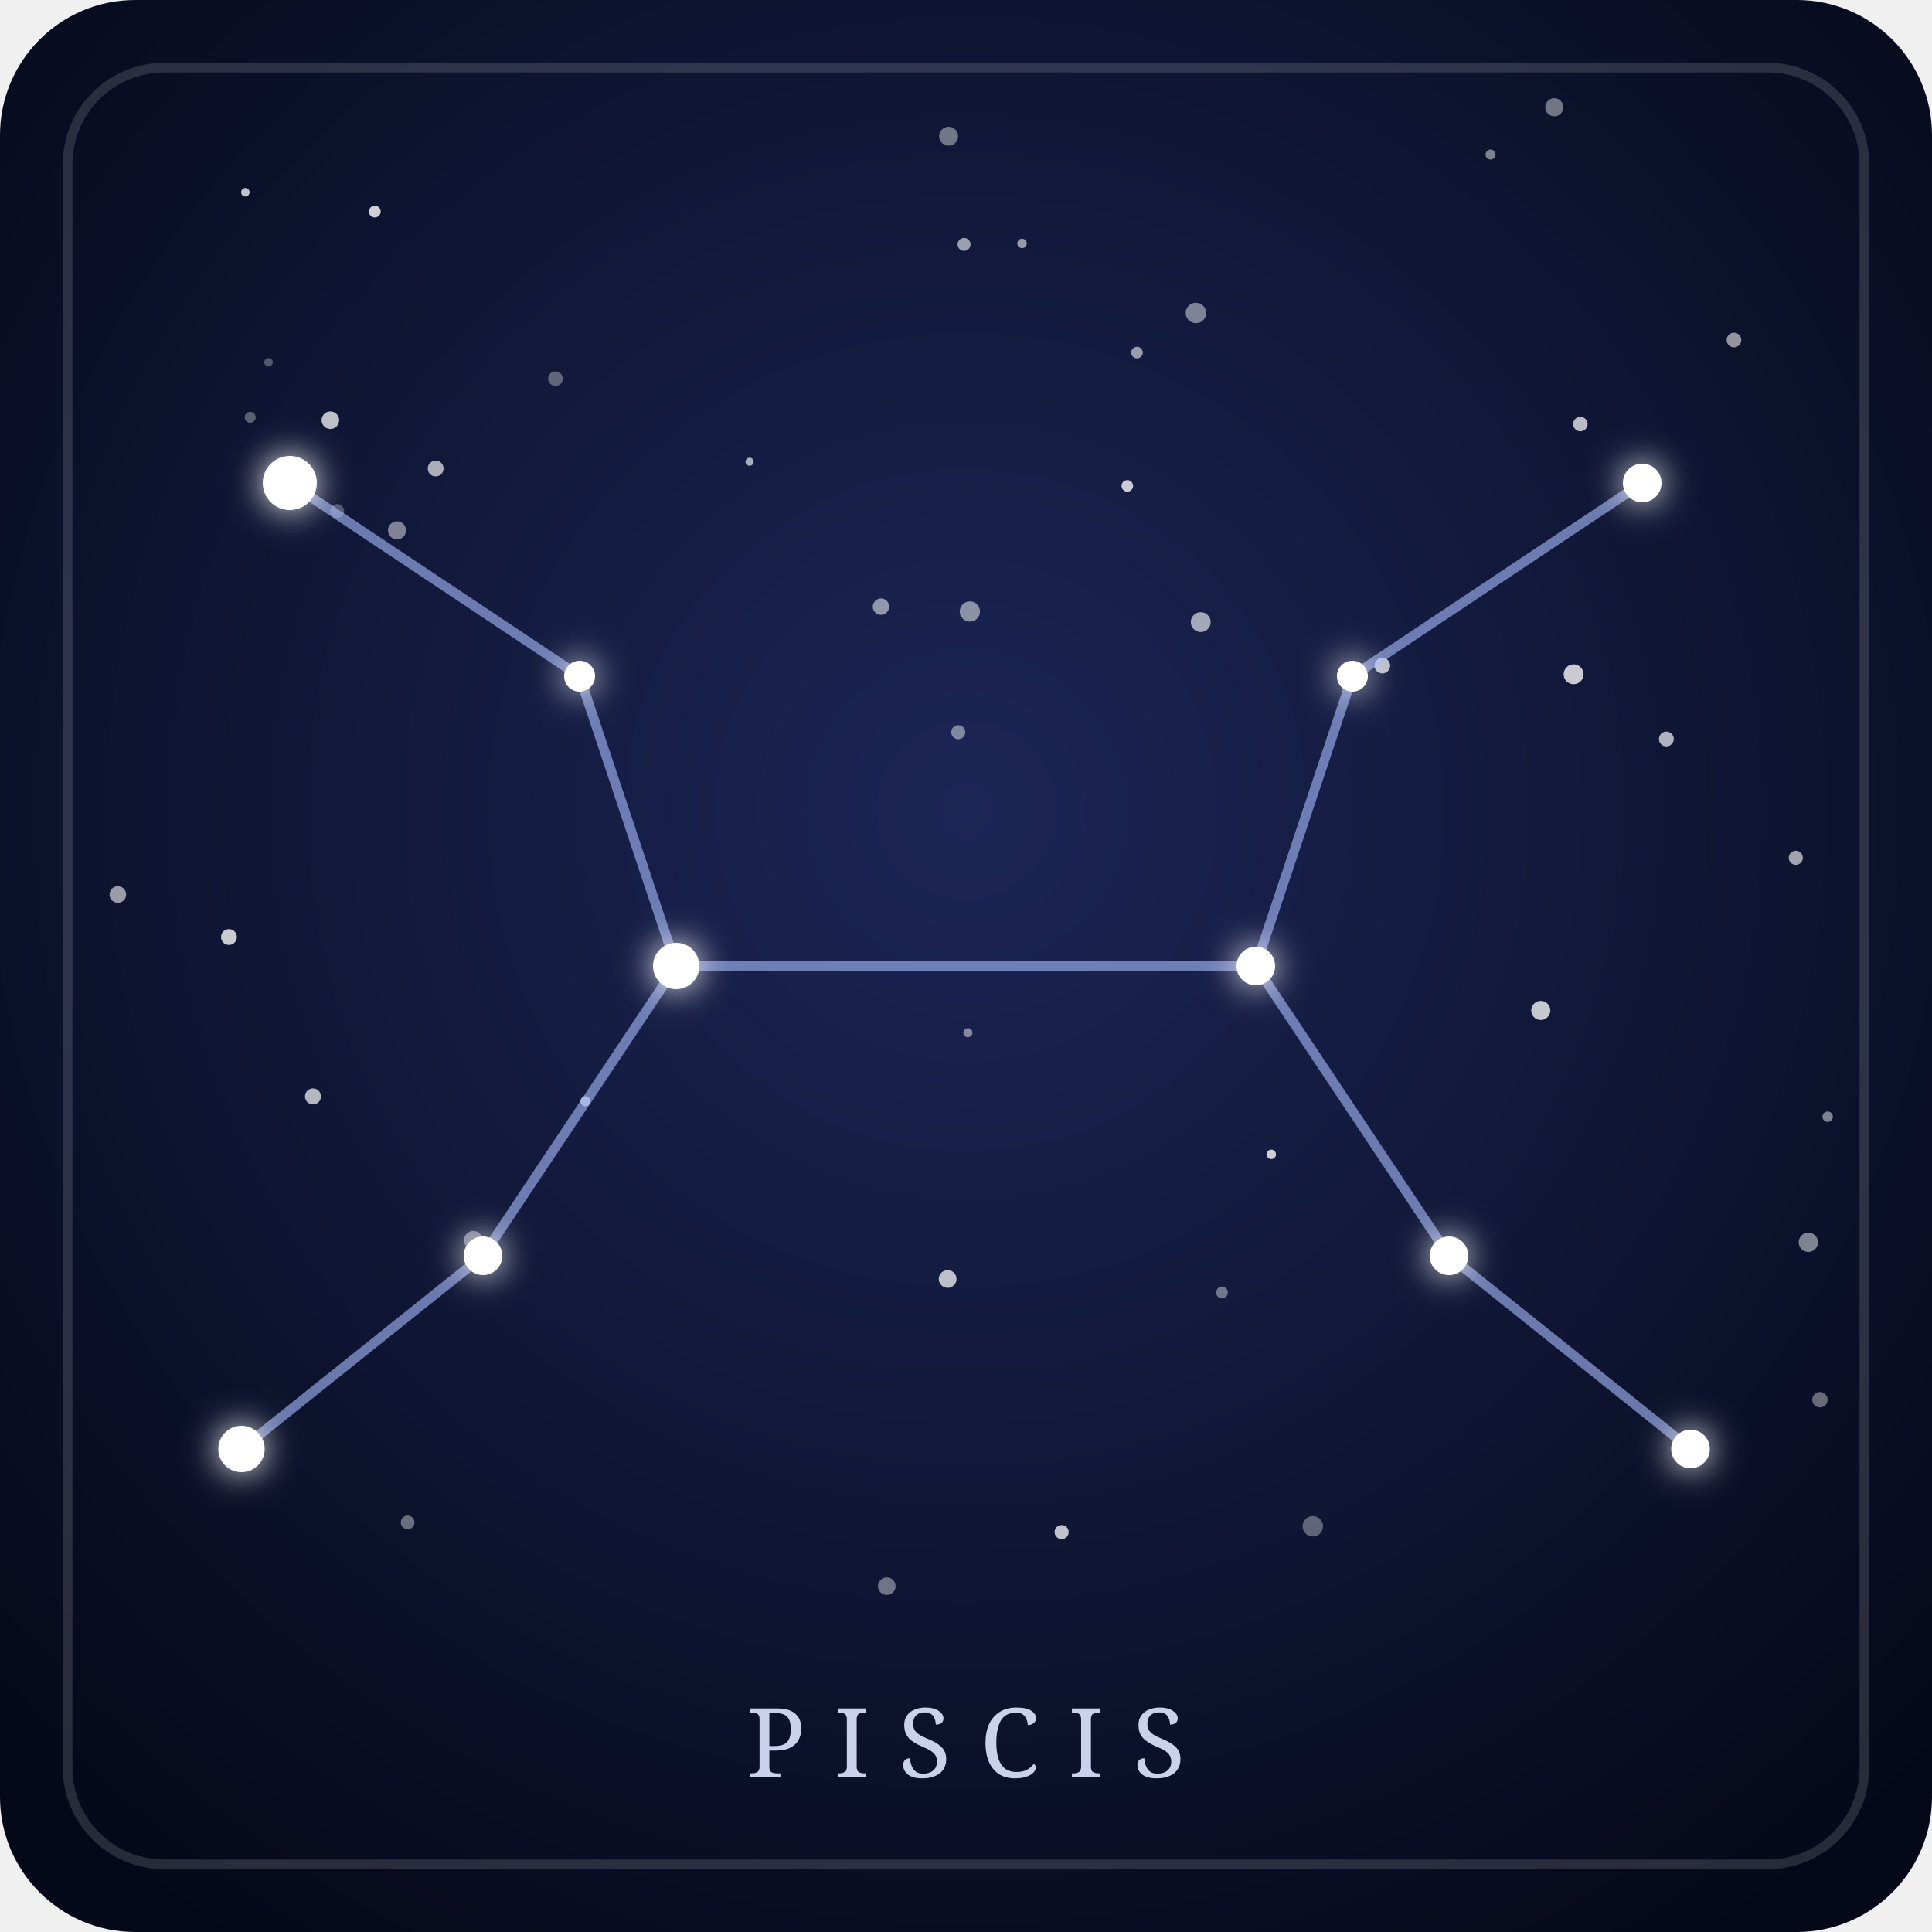
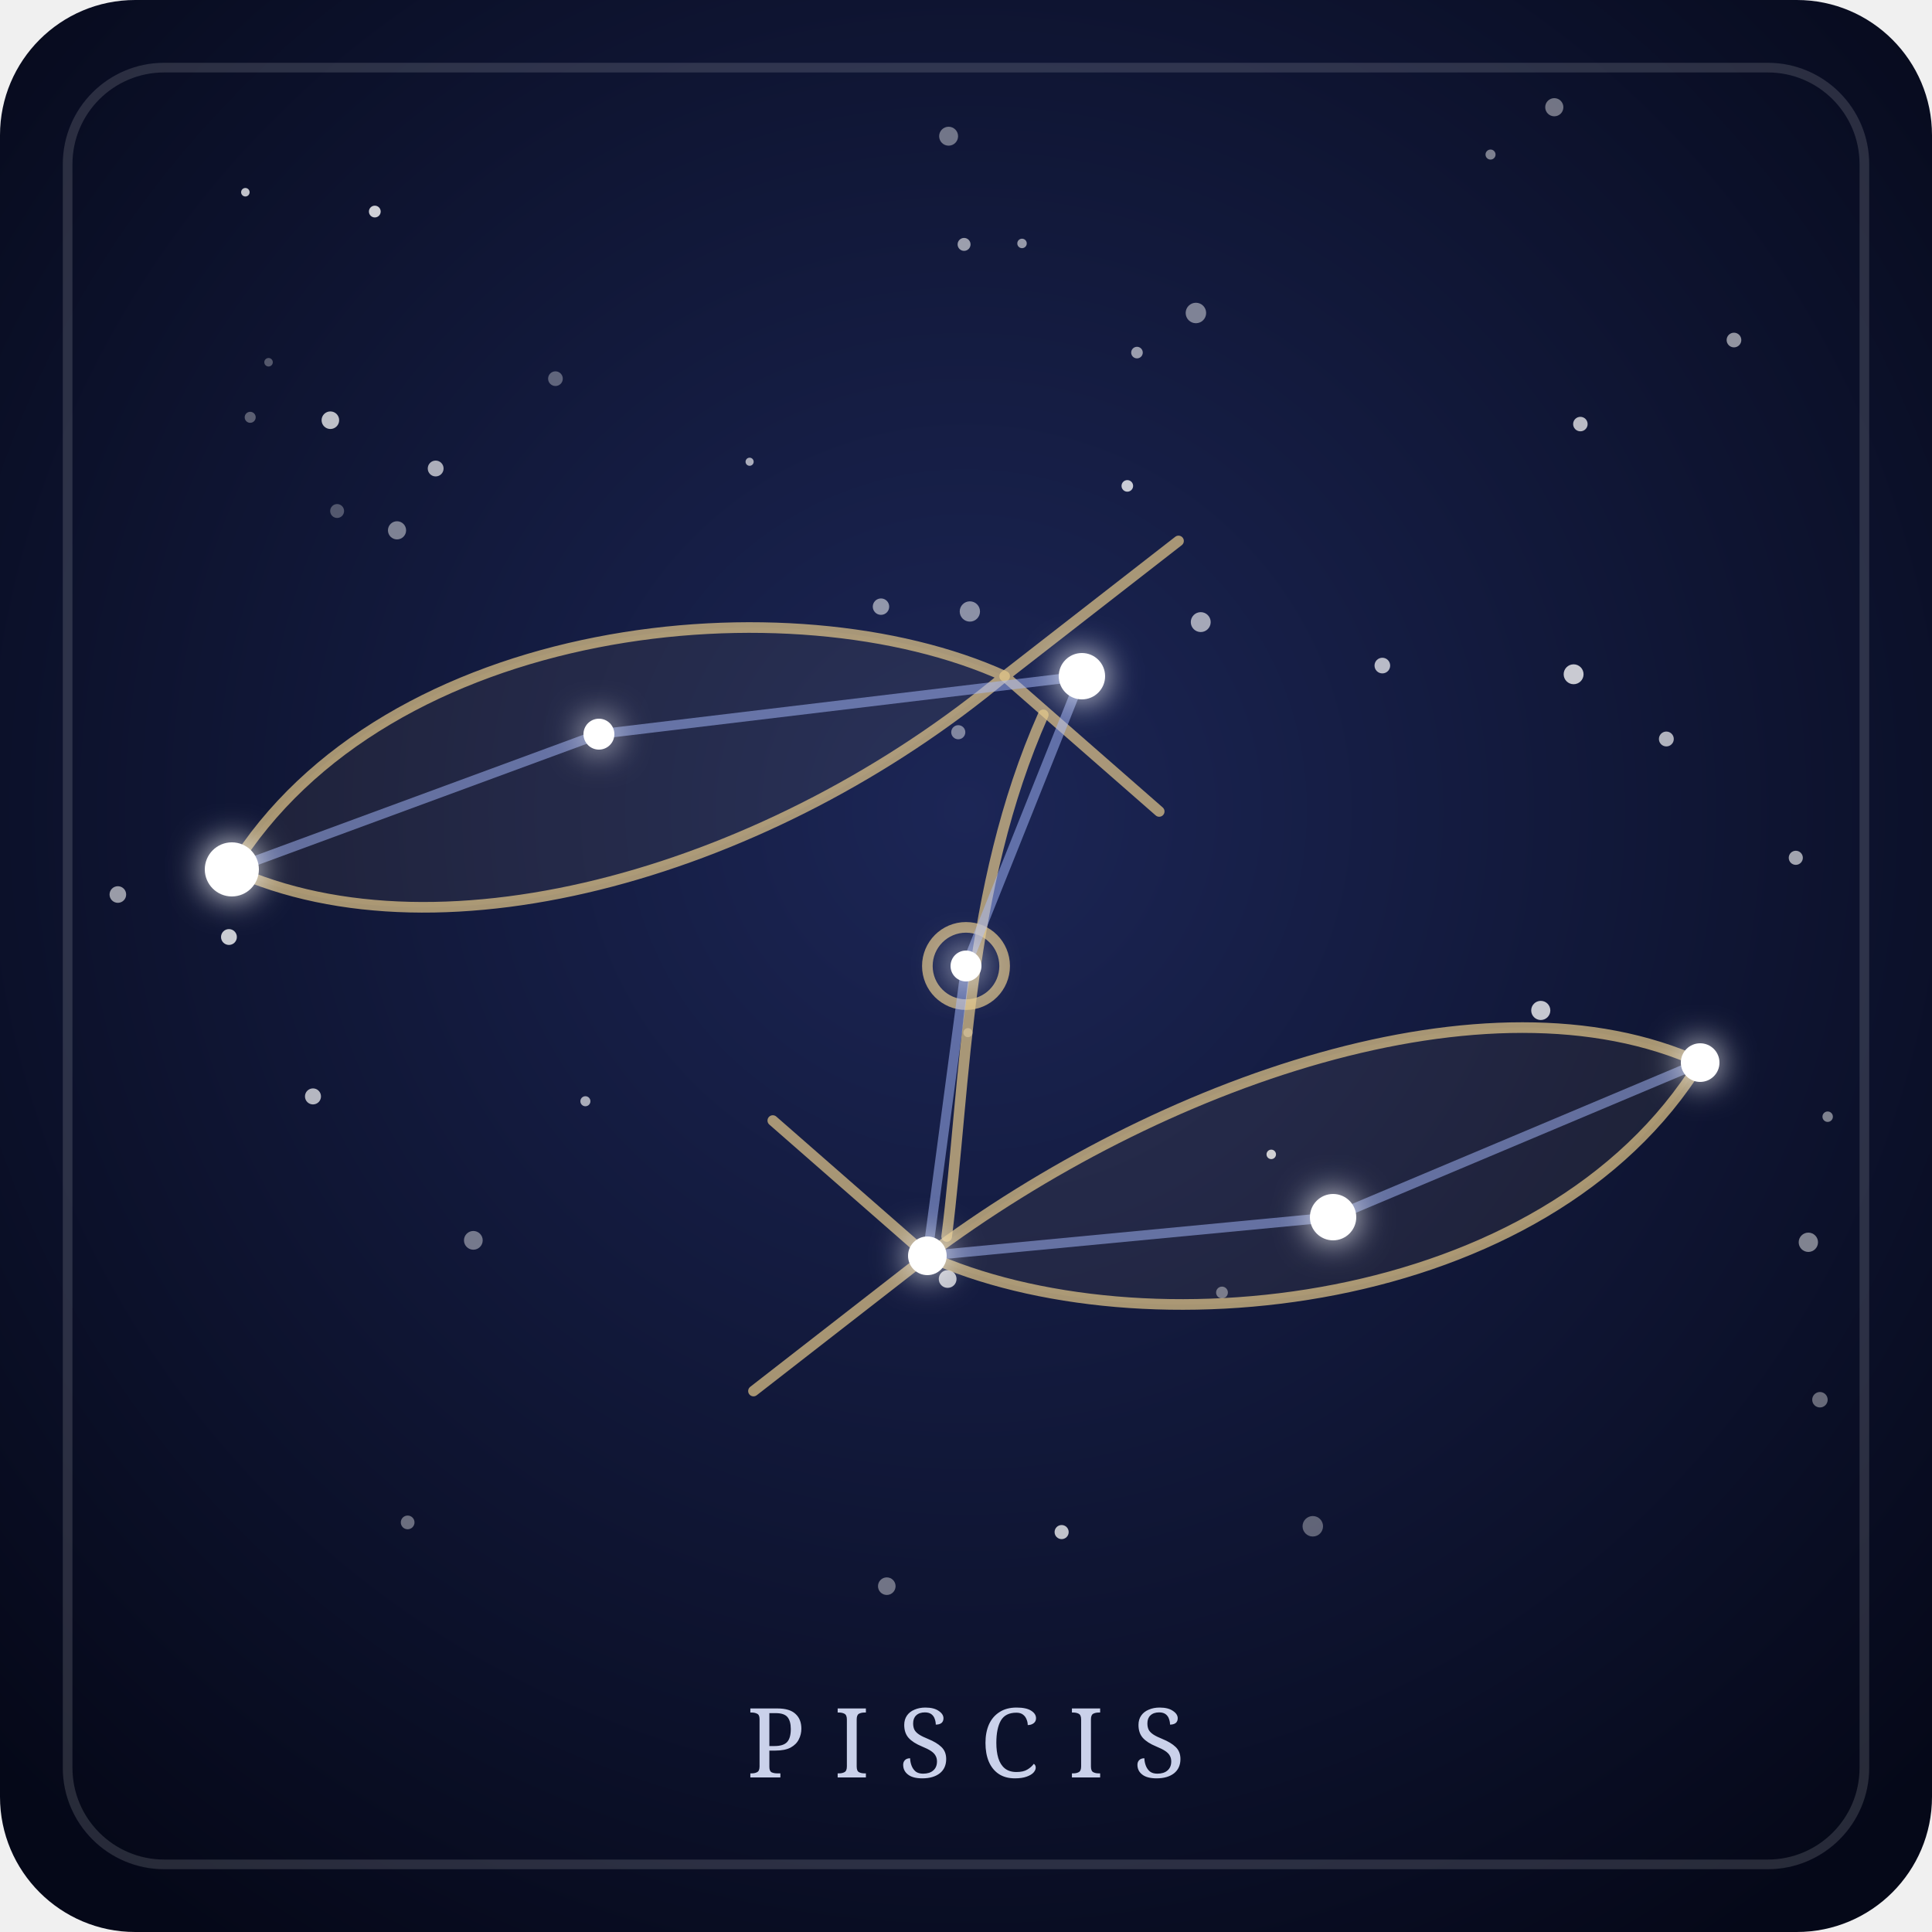
<svg xmlns="http://www.w3.org/2000/svg" viewBox="0 0 200 200" role="img" aria-labelledby="t-piscis d-piscis">
  <defs>
    <radialGradient id="fondo-piscis" cx="50%" cy="42%" r="70%">
      <stop offset="0" stop-color="#1c2656" />
      <stop offset="1" stop-color="#050818" />
    </radialGradient>
    <filter id="brillo-piscis" x="-300%" y="-300%" width="700%" height="700%">
      <feGaussianBlur stdDeviation="1.8" result="halo" />
      <feMerge>
        <feMergeNode in="halo" />
        <feMergeNode in="SourceGraphic" />
      </feMerge>
    </filter>
  </defs>
  <rect width="200" height="200" rx="14" fill="url(#fondo-piscis)" />
  <rect x="7" y="7" width="186" height="186" rx="10" fill="none" stroke="#ffffff" stroke-opacity="0.14" />
  <g fill="#ffffff">
    <circle cx="91.8" cy="164.2" r="0.91" fill-opacity="0.41" />
    <circle cx="98.1" cy="132.4" r="0.92" fill-opacity="0.72" />
    <circle cx="189.2" cy="115.6" r="0.54" fill-opacity="0.47" />
    <circle cx="99.2" cy="75.8" r="0.73" fill-opacity="0.45" />
    <circle cx="124.3" cy="64.4" r="1.03" fill-opacity="0.61" />
    <circle cx="57.5" cy="39.2" r="0.76" fill-opacity="0.33" />
    <circle cx="99.8" cy="25.3" r="0.67" fill-opacity="0.58" />
    <circle cx="185.9" cy="88.8" r="0.73" fill-opacity="0.61" />
    <circle cx="116.7" cy="50.3" r="0.60" fill-opacity="0.77" />
    <circle cx="126.5" cy="133.8" r="0.61" fill-opacity="0.41" />
    <circle cx="25.9" cy="43.2" r="0.57" fill-opacity="0.32" />
    <circle cx="77.6" cy="47.8" r="0.42" fill-opacity="0.64" />
    <circle cx="32.4" cy="113.5" r="0.83" fill-opacity="0.69" />
    <circle cx="154.3" cy="16.0" r="0.52" fill-opacity="0.46" />
    <circle cx="159.5" cy="104.6" r="0.99" fill-opacity="0.76" />
    <circle cx="34.9" cy="52.9" r="0.72" fill-opacity="0.28" />
    <circle cx="187.2" cy="128.6" r="1.00" fill-opacity="0.48" />
    <circle cx="25.4" cy="19.9" r="0.44" fill-opacity="0.75" />
    <circle cx="131.6" cy="119.5" r="0.49" fill-opacity="0.79" />
    <circle cx="143.1" cy="68.9" r="0.81" fill-opacity="0.70" />
    <circle cx="98.2" cy="14.1" r="0.98" fill-opacity="0.41" />
    <circle cx="117.7" cy="36.5" r="0.60" fill-opacity="0.57" />
    <circle cx="27.8" cy="37.5" r="0.44" fill-opacity="0.29" />
    <circle cx="135.9" cy="158.0" r="1.06" fill-opacity="0.34" />
    <circle cx="163.6" cy="43.9" r="0.75" fill-opacity="0.71" />
    <circle cx="60.6" cy="114.0" r="0.52" fill-opacity="0.64" />
    <circle cx="45.1" cy="48.5" r="0.82" fill-opacity="0.65" />
    <circle cx="34.2" cy="43.5" r="0.91" fill-opacity="0.73" />
    <circle cx="162.9" cy="69.8" r="1.03" fill-opacity="0.77" />
    <circle cx="100.2" cy="106.9" r="0.47" fill-opacity="0.47" />
    <circle cx="41.1" cy="54.9" r="0.94" fill-opacity="0.46" />
    <circle cx="105.8" cy="25.2" r="0.49" fill-opacity="0.56" />
    <circle cx="109.9" cy="158.6" r="0.73" fill-opacity="0.74" />
    <circle cx="91.2" cy="62.8" r="0.85" fill-opacity="0.53" />
    <circle cx="172.5" cy="76.5" r="0.77" fill-opacity="0.67" />
    <circle cx="160.9" cy="11.1" r="0.94" fill-opacity="0.42" />
    <circle cx="123.8" cy="32.4" r="1.06" fill-opacity="0.46" />
    <circle cx="42.2" cy="157.6" r="0.71" fill-opacity="0.39" />
    <circle cx="188.4" cy="144.9" r="0.80" fill-opacity="0.38" />
    <circle cx="179.5" cy="35.2" r="0.76" fill-opacity="0.55" />
    <circle cx="23.7" cy="97.0" r="0.82" fill-opacity="0.78" />
    <circle cx="100.4" cy="63.3" r="1.05" fill-opacity="0.50" />
    <circle cx="38.8" cy="21.9" r="0.61" fill-opacity="0.80" />
    <circle cx="12.2" cy="92.6" r="0.86" fill-opacity="0.58" />
    <circle cx="49.0" cy="128.4" r="0.97" fill-opacity="0.42" />
  </g>
-   <g stroke="#a9bcff" stroke-width="1" stroke-opacity="0.6" stroke-linecap="round">
-     <line x1="30" y1="50" x2="60" y2="70" />
-     <line x1="60" y1="70" x2="70" y2="100" />
-     <line x1="70" y1="100" x2="50" y2="130" />
-     <line x1="50" y1="130" x2="25" y2="150" />
-     <line x1="170" y1="50" x2="140" y2="70" />
-     <line x1="140" y1="70" x2="130" y2="100" />
-     <line x1="130" y1="100" x2="150" y2="130" />
-     <line x1="150" y1="130" x2="175" y2="150" />
-     <line x1="70" y1="100" x2="130" y2="100" />
+   <g fill="none" stroke="#e6c98b" stroke-opacity="0.7" stroke-width="1.1" stroke-linecap="round" stroke-linejoin="round">
+     <path d="M24 90 C40 64 82 60 104 70 C80 90 46 100 24 90 Z" fill="#e6c98b" fill-opacity="0.07" />
+     <path d="M104 70 L122 56 M104 70 L120 84" />
+     <path d="M176 110 C160 136 118 140 96 130 C120 112 154 100 176 110 Z" fill="#e6c98b" fill-opacity="0.07" />
+     <path d="M96 130 L78 144 M96 130 L80 116" />
+     <path d="M108 74 C100 92 100 112 98 128" />
+     <path d="M96 100 a4 4 0 1 0 8 0 a4 4 0 1 0 -8 0" />
+   </g>
+   <g stroke="#a9bcff" stroke-width="1" stroke-opacity="0.5" stroke-linecap="round">
+     <line x1="24" y1="90" x2="62" y2="76" />
+     <line x1="62" y1="76" x2="112" y2="70" />
+     <line x1="112" y1="70" x2="100" y2="100" />
+     <line x1="100" y1="100" x2="96" y2="130" />
+     <line x1="96" y1="130" x2="138" y2="126" />
+     <line x1="138" y1="126" x2="176" y2="110" />
  </g>
  <g fill="#ffffff" filter="url(#brillo-piscis)">
-     <circle cx="30" cy="50" r="2.8" />
-     <circle cx="60" cy="70" r="1.6" />
-     <circle cx="70" cy="100" r="2.4" />
-     <circle cx="50" cy="130" r="2.0" />
-     <circle cx="25" cy="150" r="2.4" />
-     <circle cx="170" cy="50" r="2.0" />
-     <circle cx="140" cy="70" r="1.6" />
-     <circle cx="130" cy="100" r="2.0" />
-     <circle cx="150" cy="130" r="2.0" />
-     <circle cx="175" cy="150" r="2.0" />
+     <circle cx="24" cy="90" r="2.8" />
+     <circle cx="62" cy="76" r="1.6" />
+     <circle cx="112" cy="70" r="2.4" />
+     <circle cx="176" cy="110" r="2.0" />
+     <circle cx="138" cy="126" r="2.4" />
+     <circle cx="96" cy="130" r="2.0" />
+     <circle cx="100" cy="100" r="1.6" />
  </g>
  <text x="100" y="184" text-anchor="middle" font-family="Georgia, serif" font-size="10" letter-spacing="3" fill="#dfe6ff" fill-opacity="0.9">PISCIS</text>
</svg>
